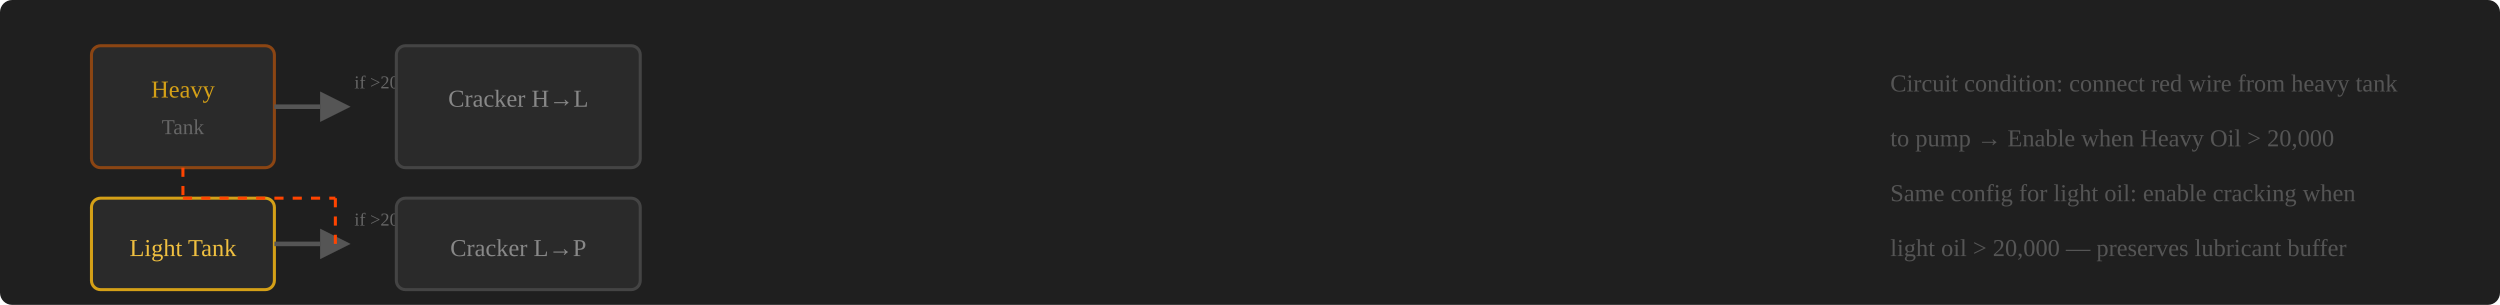
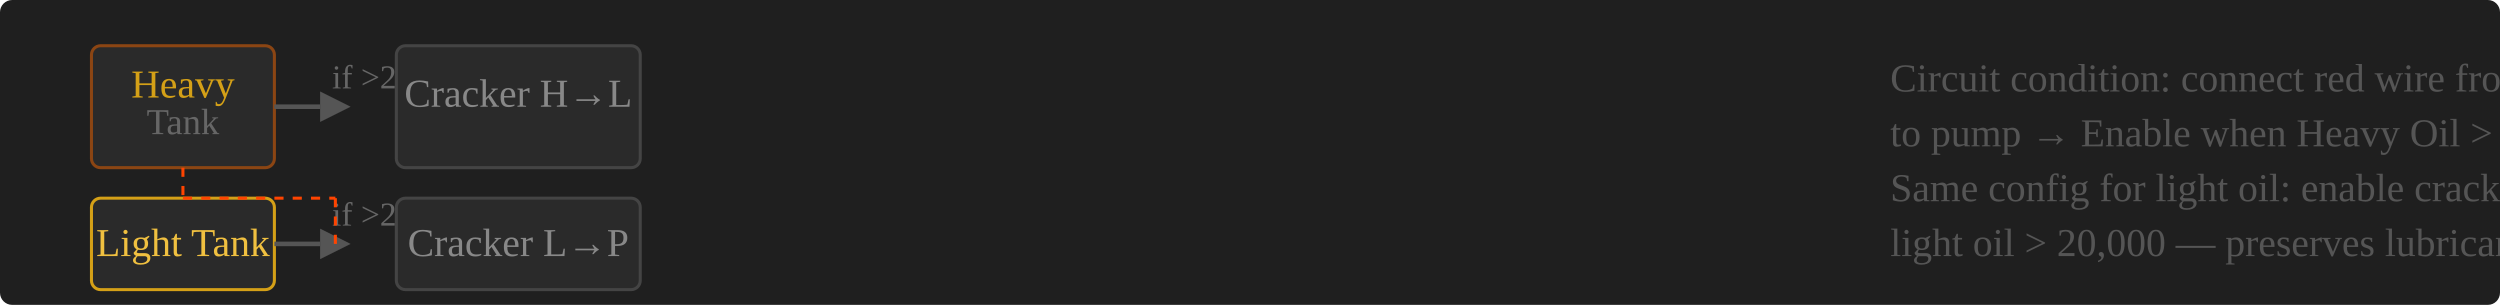
<svg xmlns="http://www.w3.org/2000/svg" viewBox="0 0 820 100" width="820" height="100">
  <rect width="820" height="100" fill="#1f1f1f" rx="4" />
  <rect x="30" y="15" width="60" height="40" rx="3" fill="#2a2a2a" stroke="#8b4513" />
-   <text x="60" y="32" text-anchor="middle" font-size="8" fill="#d4a017">Heavy</text>
-   <text x="60" y="44" text-anchor="middle" font-size="7" fill="#666">Tank</text>
+   <text x="60" y="32" text-anchor="middle" font-size="13" fill="#d4a017">Heavy</text>
+   <text x="60" y="44" text-anchor="middle" font-size="12" fill="#666">Tank</text>
  <line x1="90" y1="35" x2="105" y2="35" stroke="#555" stroke-width="1.5" />
  <polygon points="105,30 115,35 105,40" fill="#555" />
-   <text x="125" y="29" text-anchor="middle" font-size="6" fill="#666">if &gt;20k</text>
+   <text x="125" y="29" text-anchor="middle" font-size="11" fill="#666">if &gt;20k</text>
  <rect x="130" y="15" width="80" height="40" rx="3" fill="#2a2a2a" stroke="#444" />
-   <text x="170" y="35" text-anchor="middle" font-size="8" fill="#888">Cracker H→L</text>
+   <text x="170" y="35" text-anchor="middle" font-size="13" fill="#888">Cracker H→L</text>
  <rect x="30" y="65" width="60" height="30" rx="3" fill="#2a2a2a" stroke="#d4a017" />
-   <text x="60" y="84" text-anchor="middle" font-size="8" fill="#f0c040">Light Tank</text>
+   <text x="60" y="84" text-anchor="middle" font-size="13" fill="#f0c040">Light Tank</text>
  <line x1="90" y1="80" x2="105" y2="80" stroke="#555" stroke-width="1.5" />
  <polygon points="105,75 115,80 105,85" fill="#555" />
-   <text x="125" y="74" text-anchor="middle" font-size="6" fill="#666">if &gt;20k</text>
+   <text x="125" y="74" text-anchor="middle" font-size="11" fill="#666">if &gt;20k</text>
  <rect x="130" y="65" width="80" height="30" rx="3" fill="#2a2a2a" stroke="#444" />
-   <text x="170" y="84" text-anchor="middle" font-size="8" fill="#888">Cracker L→P</text>
+   <text x="170" y="84" text-anchor="middle" font-size="13" fill="#888">Cracker L→P</text>
  <line x1="60" y1="55" x2="60" y2="65" stroke="#ff4400" stroke-width="1" stroke-dasharray="3" />
  <line x1="60" y1="65" x2="110" y2="65" stroke="#ff4400" stroke-width="1" stroke-dasharray="3" />
  <line x1="110" y1="65" x2="110" y2="80" stroke="#ff4400" stroke-width="1" stroke-dasharray="3" />
-   <text x="620" y="30" font-size="8" fill="#555">Circuit condition: connect red wire from heavy tank</text>
-   <text x="620" y="48" font-size="8" fill="#555">to pump → Enable when Heavy Oil &gt; 20,000</text>
-   <text x="620" y="66" font-size="8" fill="#555">Same config for light oil: enable cracking when</text>
-   <text x="620" y="84" font-size="8" fill="#555">light oil &gt; 20,000 — preserves lubricant buffer</text>
+   <text x="620" y="30" font-size="13" fill="#555">Circuit condition: connect red wire from heavy tank</text>
+   <text x="620" y="48" font-size="13" fill="#555">to pump → Enable when Heavy Oil &gt; 20,000</text>
+   <text x="620" y="66" font-size="13" fill="#555">Same config for light oil: enable cracking when</text>
+   <text x="620" y="84" font-size="13" fill="#555">light oil &gt; 20,000 — preserves lubricant buffer</text>
</svg>
